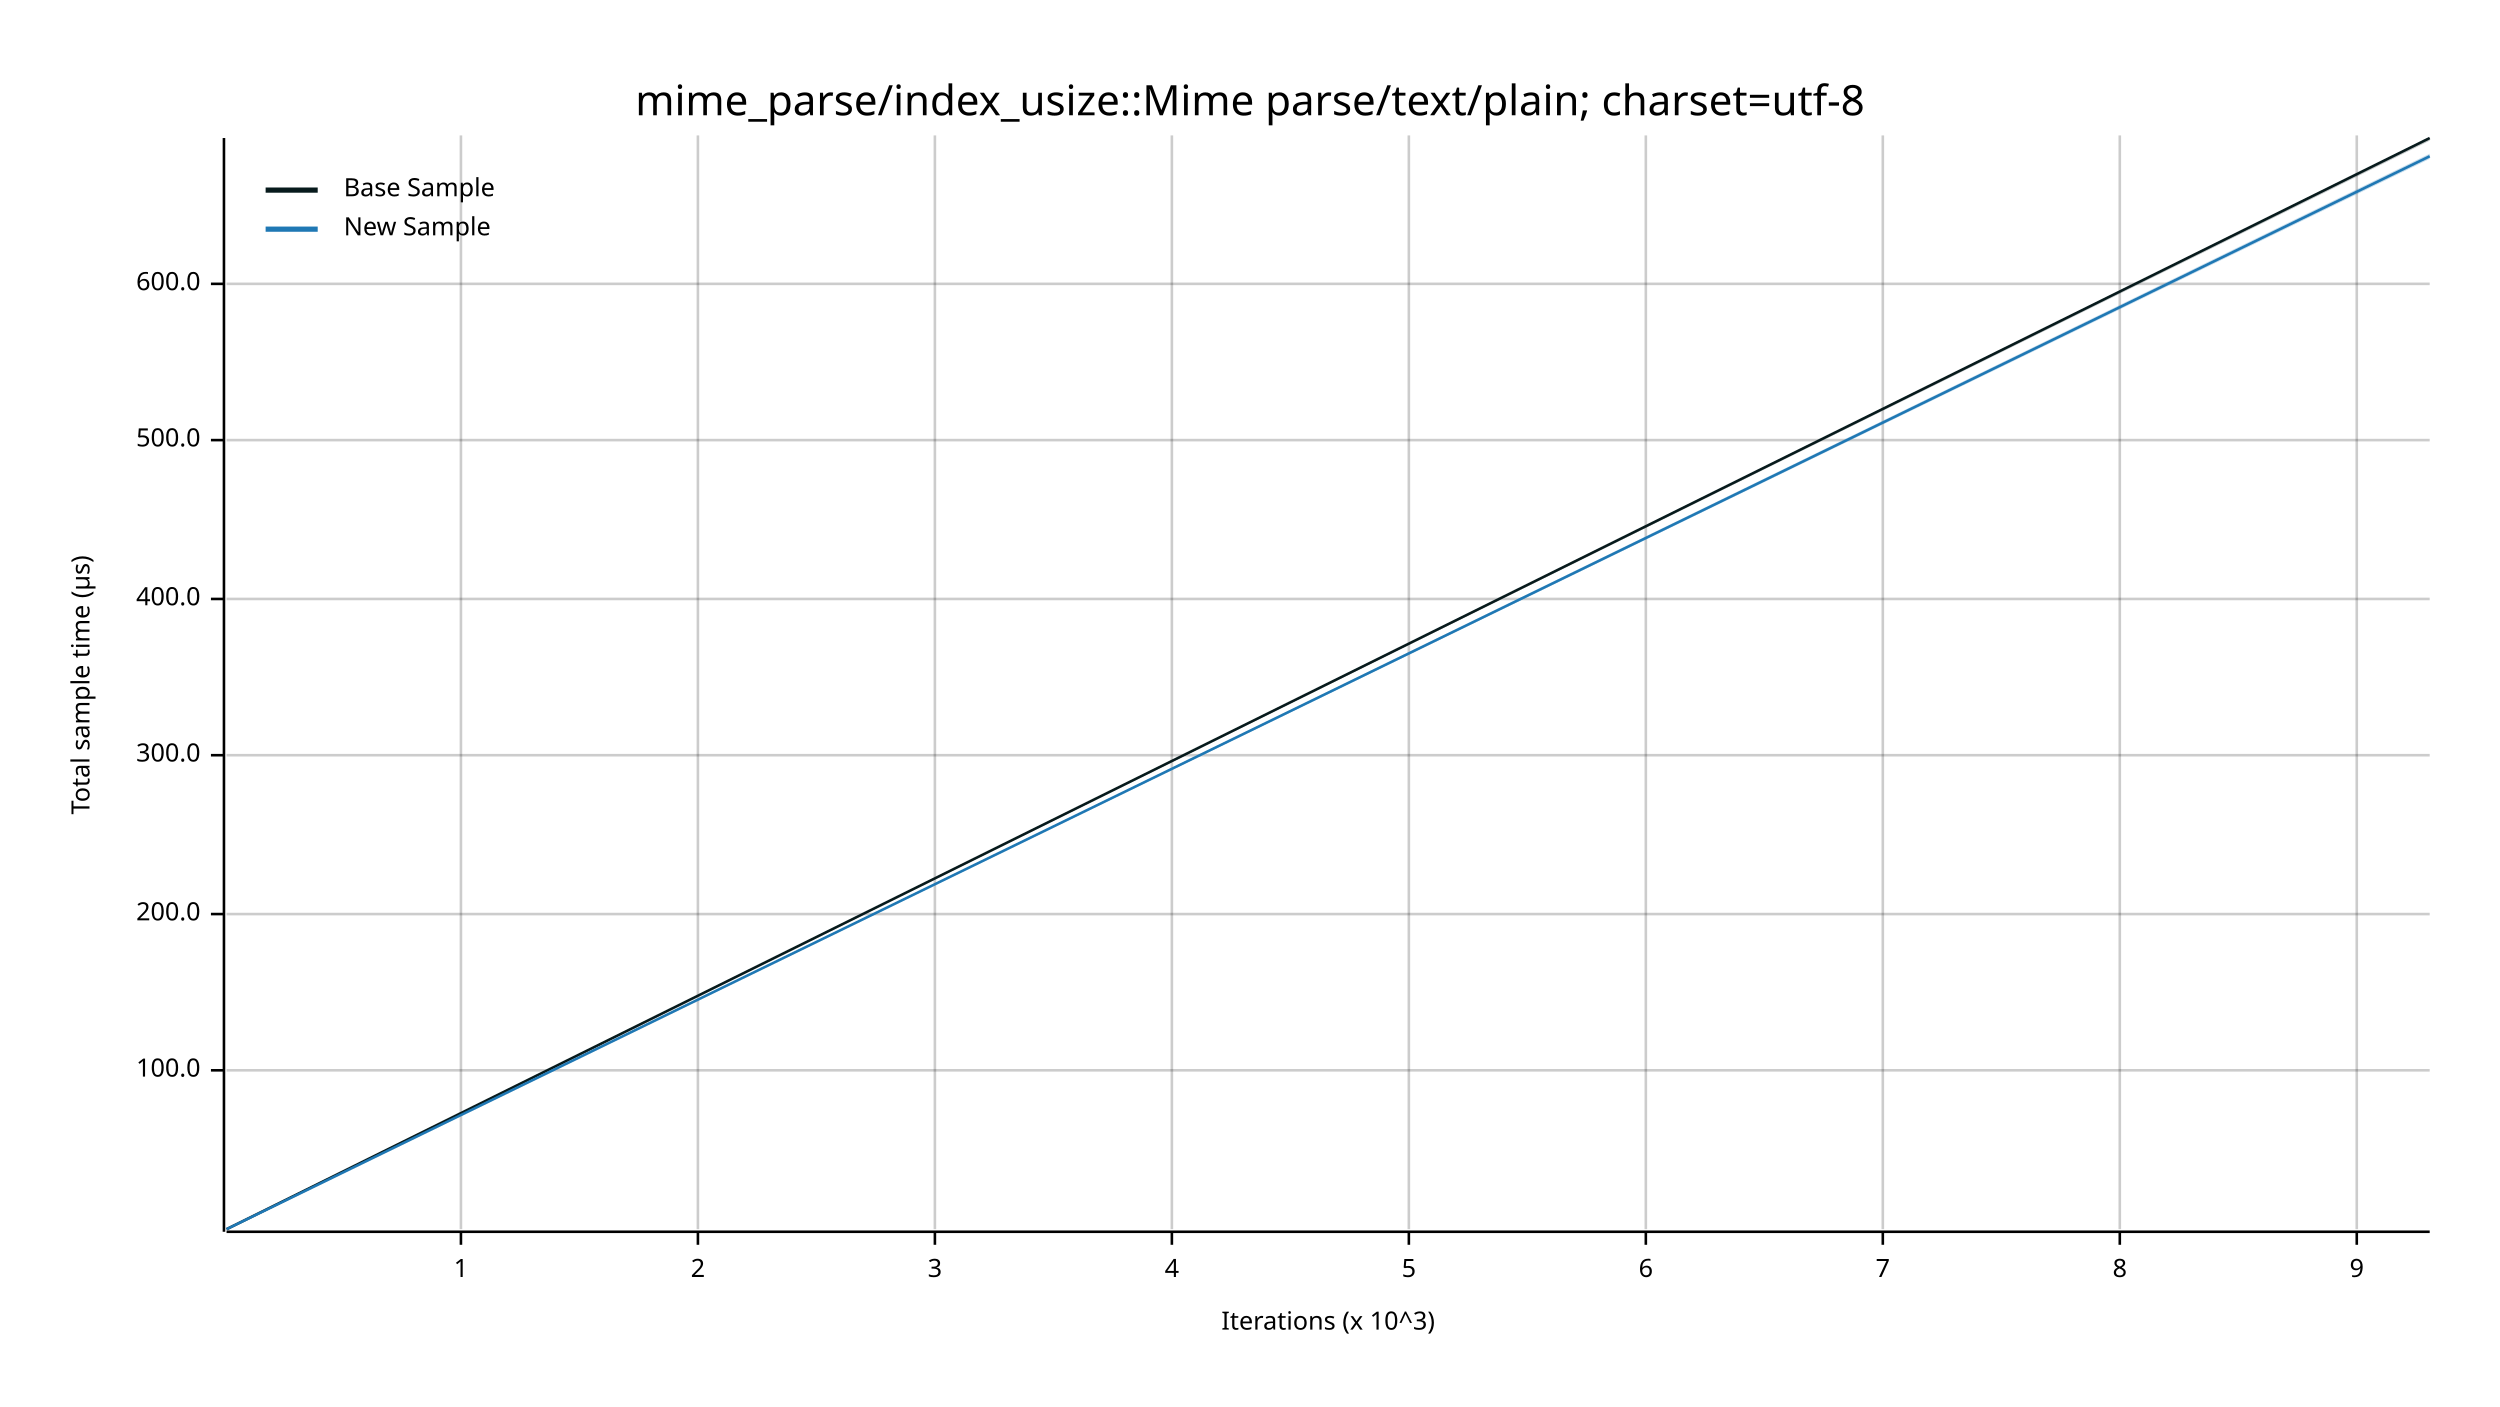
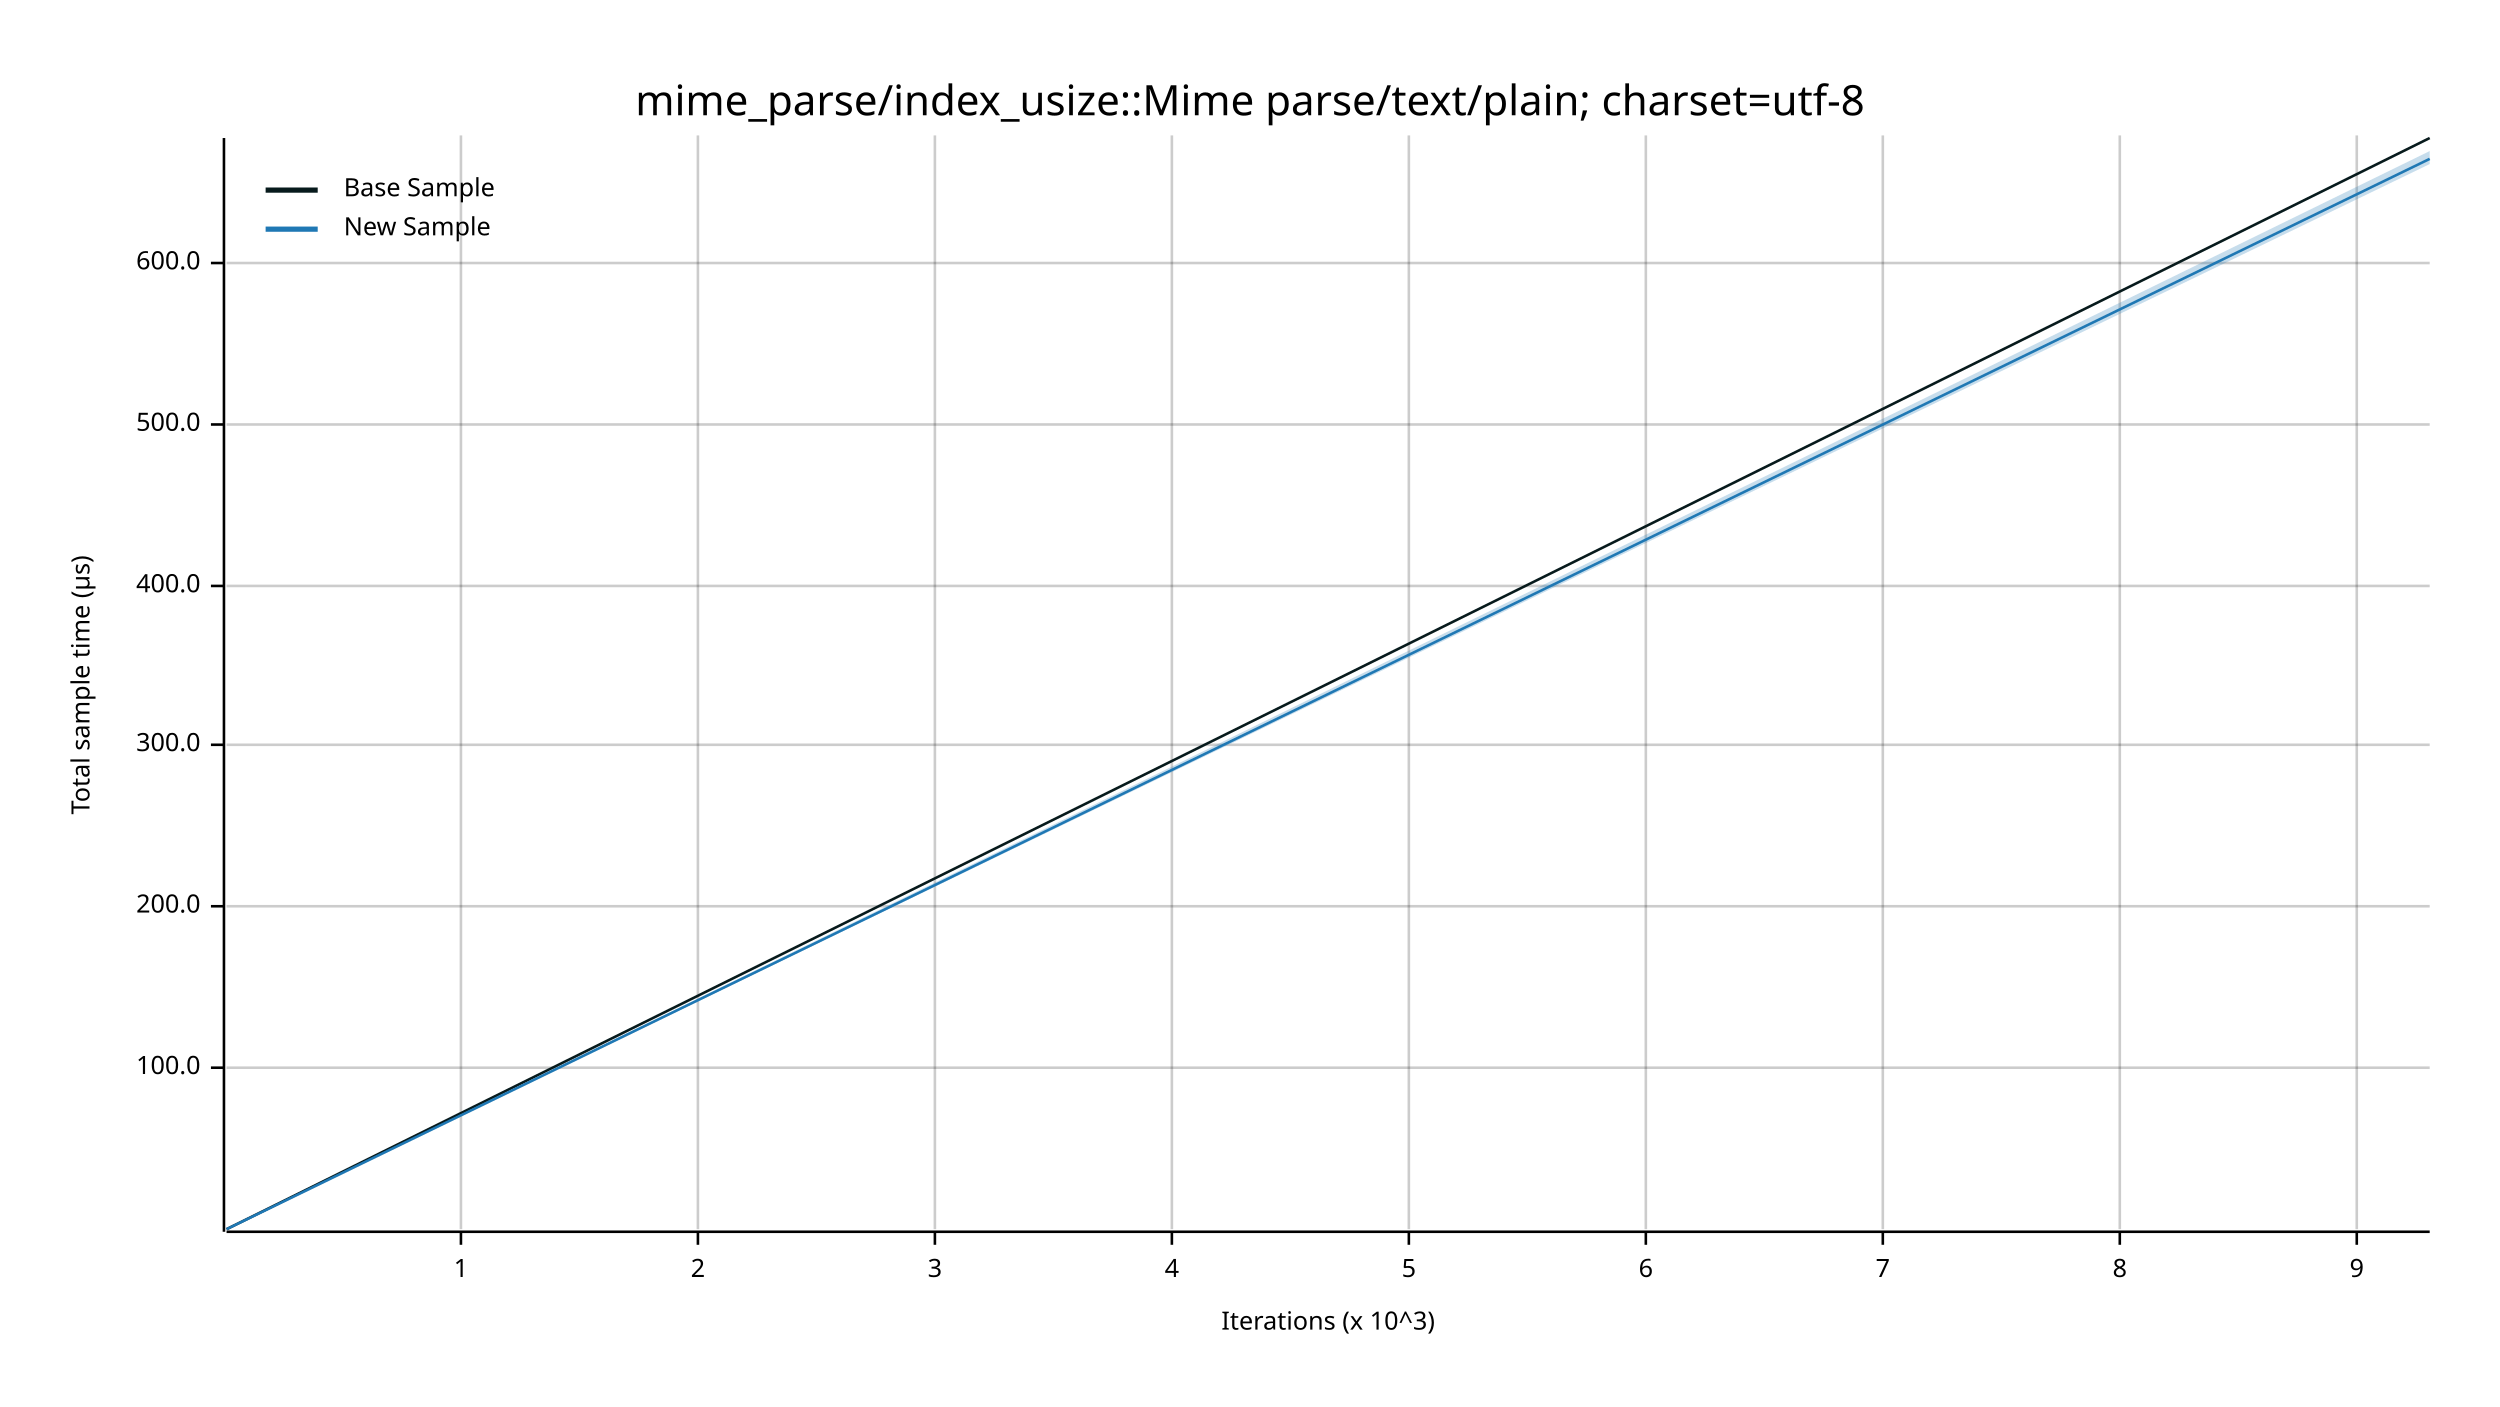
<svg xmlns="http://www.w3.org/2000/svg" width="960" height="540" viewBox="0 0 960 540">
  <text x="480" y="32" dy="0.76em" text-anchor="middle" font-family="sans-serif" font-size="16.129" opacity="1" fill="#000000">
mime_parse/index_usize::Mime parse/text/plain; charset=utf-8
</text>
  <text x="27" y="263" dy="0.76em" text-anchor="middle" font-family="sans-serif" font-size="9.677" opacity="1" fill="#000000" transform="rotate(270, 27, 263)">
Total sample time (µs)
</text>
  <text x="510" y="513" dy="-0.5ex" text-anchor="middle" font-family="sans-serif" font-size="9.677" opacity="1" fill="#000000">
Iterations (x 10^3)
</text>
  <line opacity="0.2" stroke="#000000" stroke-width="1" x1="177" y1="472" x2="177" y2="52" />
  <line opacity="0.2" stroke="#000000" stroke-width="1" x1="268" y1="472" x2="268" y2="52" />
  <line opacity="0.2" stroke="#000000" stroke-width="1" x1="359" y1="472" x2="359" y2="52" />
  <line opacity="0.2" stroke="#000000" stroke-width="1" x1="450" y1="472" x2="450" y2="52" />
  <line opacity="0.2" stroke="#000000" stroke-width="1" x1="541" y1="472" x2="541" y2="52" />
  <line opacity="0.2" stroke="#000000" stroke-width="1" x1="632" y1="472" x2="632" y2="52" />
  <line opacity="0.2" stroke="#000000" stroke-width="1" x1="723" y1="472" x2="723" y2="52" />
  <line opacity="0.2" stroke="#000000" stroke-width="1" x1="814" y1="472" x2="814" y2="52" />
  <line opacity="0.2" stroke="#000000" stroke-width="1" x1="905" y1="472" x2="905" y2="52" />
-   <line opacity="0.2" stroke="#000000" stroke-width="1" x1="87" y1="411" x2="933" y2="411" />
-   <line opacity="0.2" stroke="#000000" stroke-width="1" x1="87" y1="351" x2="933" y2="351" />
-   <line opacity="0.2" stroke="#000000" stroke-width="1" x1="87" y1="290" x2="933" y2="290" />
-   <line opacity="0.2" stroke="#000000" stroke-width="1" x1="87" y1="230" x2="933" y2="230" />
-   <line opacity="0.2" stroke="#000000" stroke-width="1" x1="87" y1="169" x2="933" y2="169" />
-   <line opacity="0.2" stroke="#000000" stroke-width="1" x1="87" y1="109" x2="933" y2="109" />
+   <line opacity="0.2" stroke="#000000" stroke-width="1" x1="87" y1="410" x2="933" y2="410" />
+   <line opacity="0.2" stroke="#000000" stroke-width="1" x1="87" y1="348" x2="933" y2="348" />
+   <line opacity="0.2" stroke="#000000" stroke-width="1" x1="87" y1="286" x2="933" y2="286" />
+   <line opacity="0.2" stroke="#000000" stroke-width="1" x1="87" y1="225" x2="933" y2="225" />
+   <line opacity="0.2" stroke="#000000" stroke-width="1" x1="87" y1="163" x2="933" y2="163" />
+   <line opacity="0.2" stroke="#000000" stroke-width="1" x1="87" y1="101" x2="933" y2="101" />
  <polyline fill="none" opacity="1" stroke="#000000" stroke-width="1" points="86,53 86,473 " />
-   <text x="77" y="411" dy="0.5ex" text-anchor="end" font-family="sans-serif" font-size="9.677" opacity="1" fill="#000000">
+   <text x="77" y="410" dy="0.5ex" text-anchor="end" font-family="sans-serif" font-size="9.677" opacity="1" fill="#000000">
100.0
</text>
-   <polyline fill="none" opacity="1" stroke="#000000" stroke-width="1" points="81,411 86,411 " />
-   <text x="77" y="351" dy="0.5ex" text-anchor="end" font-family="sans-serif" font-size="9.677" opacity="1" fill="#000000">
+   <polyline fill="none" opacity="1" stroke="#000000" stroke-width="1" points="81,410 86,410 " />
+   <text x="77" y="348" dy="0.5ex" text-anchor="end" font-family="sans-serif" font-size="9.677" opacity="1" fill="#000000">
200.0
</text>
-   <polyline fill="none" opacity="1" stroke="#000000" stroke-width="1" points="81,351 86,351 " />
-   <text x="77" y="290" dy="0.5ex" text-anchor="end" font-family="sans-serif" font-size="9.677" opacity="1" fill="#000000">
+   <polyline fill="none" opacity="1" stroke="#000000" stroke-width="1" points="81,348 86,348 " />
+   <text x="77" y="286" dy="0.5ex" text-anchor="end" font-family="sans-serif" font-size="9.677" opacity="1" fill="#000000">
300.0
</text>
-   <polyline fill="none" opacity="1" stroke="#000000" stroke-width="1" points="81,290 86,290 " />
-   <text x="77" y="230" dy="0.5ex" text-anchor="end" font-family="sans-serif" font-size="9.677" opacity="1" fill="#000000">
+   <polyline fill="none" opacity="1" stroke="#000000" stroke-width="1" points="81,286 86,286 " />
+   <text x="77" y="225" dy="0.5ex" text-anchor="end" font-family="sans-serif" font-size="9.677" opacity="1" fill="#000000">
400.0
</text>
-   <polyline fill="none" opacity="1" stroke="#000000" stroke-width="1" points="81,230 86,230 " />
-   <text x="77" y="169" dy="0.5ex" text-anchor="end" font-family="sans-serif" font-size="9.677" opacity="1" fill="#000000">
+   <polyline fill="none" opacity="1" stroke="#000000" stroke-width="1" points="81,225 86,225 " />
+   <text x="77" y="163" dy="0.5ex" text-anchor="end" font-family="sans-serif" font-size="9.677" opacity="1" fill="#000000">
500.0
</text>
-   <polyline fill="none" opacity="1" stroke="#000000" stroke-width="1" points="81,169 86,169 " />
-   <text x="77" y="109" dy="0.5ex" text-anchor="end" font-family="sans-serif" font-size="9.677" opacity="1" fill="#000000">
+   <polyline fill="none" opacity="1" stroke="#000000" stroke-width="1" points="81,163 86,163 " />
+   <text x="77" y="101" dy="0.5ex" text-anchor="end" font-family="sans-serif" font-size="9.677" opacity="1" fill="#000000">
600.0
</text>
-   <polyline fill="none" opacity="1" stroke="#000000" stroke-width="1" points="81,109 86,109 " />
+   <polyline fill="none" opacity="1" stroke="#000000" stroke-width="1" points="81,101 86,101 " />
  <polyline fill="none" opacity="1" stroke="#000000" stroke-width="1" points="87,473 933,473 " />
  <text x="177" y="483" dy="0.76em" text-anchor="middle" font-family="sans-serif" font-size="9.677" opacity="1" fill="#000000">
1
</text>
  <polyline fill="none" opacity="1" stroke="#000000" stroke-width="1" points="177,473 177,478 " />
  <text x="268" y="483" dy="0.76em" text-anchor="middle" font-family="sans-serif" font-size="9.677" opacity="1" fill="#000000">
2
</text>
  <polyline fill="none" opacity="1" stroke="#000000" stroke-width="1" points="268,473 268,478 " />
  <text x="359" y="483" dy="0.76em" text-anchor="middle" font-family="sans-serif" font-size="9.677" opacity="1" fill="#000000">
3
</text>
  <polyline fill="none" opacity="1" stroke="#000000" stroke-width="1" points="359,473 359,478 " />
  <text x="450" y="483" dy="0.76em" text-anchor="middle" font-family="sans-serif" font-size="9.677" opacity="1" fill="#000000">
4
</text>
  <polyline fill="none" opacity="1" stroke="#000000" stroke-width="1" points="450,473 450,478 " />
  <text x="541" y="483" dy="0.76em" text-anchor="middle" font-family="sans-serif" font-size="9.677" opacity="1" fill="#000000">
5
</text>
  <polyline fill="none" opacity="1" stroke="#000000" stroke-width="1" points="541,473 541,478 " />
  <text x="632" y="483" dy="0.76em" text-anchor="middle" font-family="sans-serif" font-size="9.677" opacity="1" fill="#000000">
6
</text>
  <polyline fill="none" opacity="1" stroke="#000000" stroke-width="1" points="632,473 632,478 " />
  <text x="723" y="483" dy="0.76em" text-anchor="middle" font-family="sans-serif" font-size="9.677" opacity="1" fill="#000000">
7
</text>
  <polyline fill="none" opacity="1" stroke="#000000" stroke-width="1" points="723,473 723,478 " />
  <text x="814" y="483" dy="0.76em" text-anchor="middle" font-family="sans-serif" font-size="9.677" opacity="1" fill="#000000">
8
</text>
  <polyline fill="none" opacity="1" stroke="#000000" stroke-width="1" points="814,473 814,478 " />
  <text x="905" y="483" dy="0.76em" text-anchor="middle" font-family="sans-serif" font-size="9.677" opacity="1" fill="#000000">
9
</text>
  <polyline fill="none" opacity="1" stroke="#000000" stroke-width="1" points="905,473 905,478 " />
  <polyline fill="none" opacity="1" stroke="#071A1C" stroke-width="1" points="87,472 933,53 " />
-   <polygon opacity="0.25" fill="#071A1C" points="87,472 933,54 933,53 " />
-   <polyline fill="none" opacity="1" stroke="#1F78B4" stroke-width="1" points="87,472 933,60 " />
-   <polygon opacity="0.25" fill="#1F78B4" points="87,472 933,61 933,59 " />
+   <polygon opacity="0.25" fill="#071A1C" points="87,472 933,53 933,53 " />
+   <polyline fill="none" opacity="1" stroke="#1F78B4" stroke-width="1" points="87,472 933,61 " />
+   <polygon opacity="0.25" fill="#1F78B4" points="87,472 933,63 933,58 " />
  <text x="132" y="68" dy="0.76em" text-anchor="start" font-family="sans-serif" font-size="9.677" opacity="1" fill="#000000">
Base Sample
</text>
  <text x="132" y="83" dy="0.76em" text-anchor="start" font-family="sans-serif" font-size="9.677" opacity="1" fill="#000000">
New Sample
</text>
  <polyline fill="none" opacity="1" stroke="#071A1C" stroke-width="2" points="102,73 122,73 " />
  <polyline fill="none" opacity="1" stroke="#1F78B4" stroke-width="2" points="102,88 122,88 " />
</svg>
